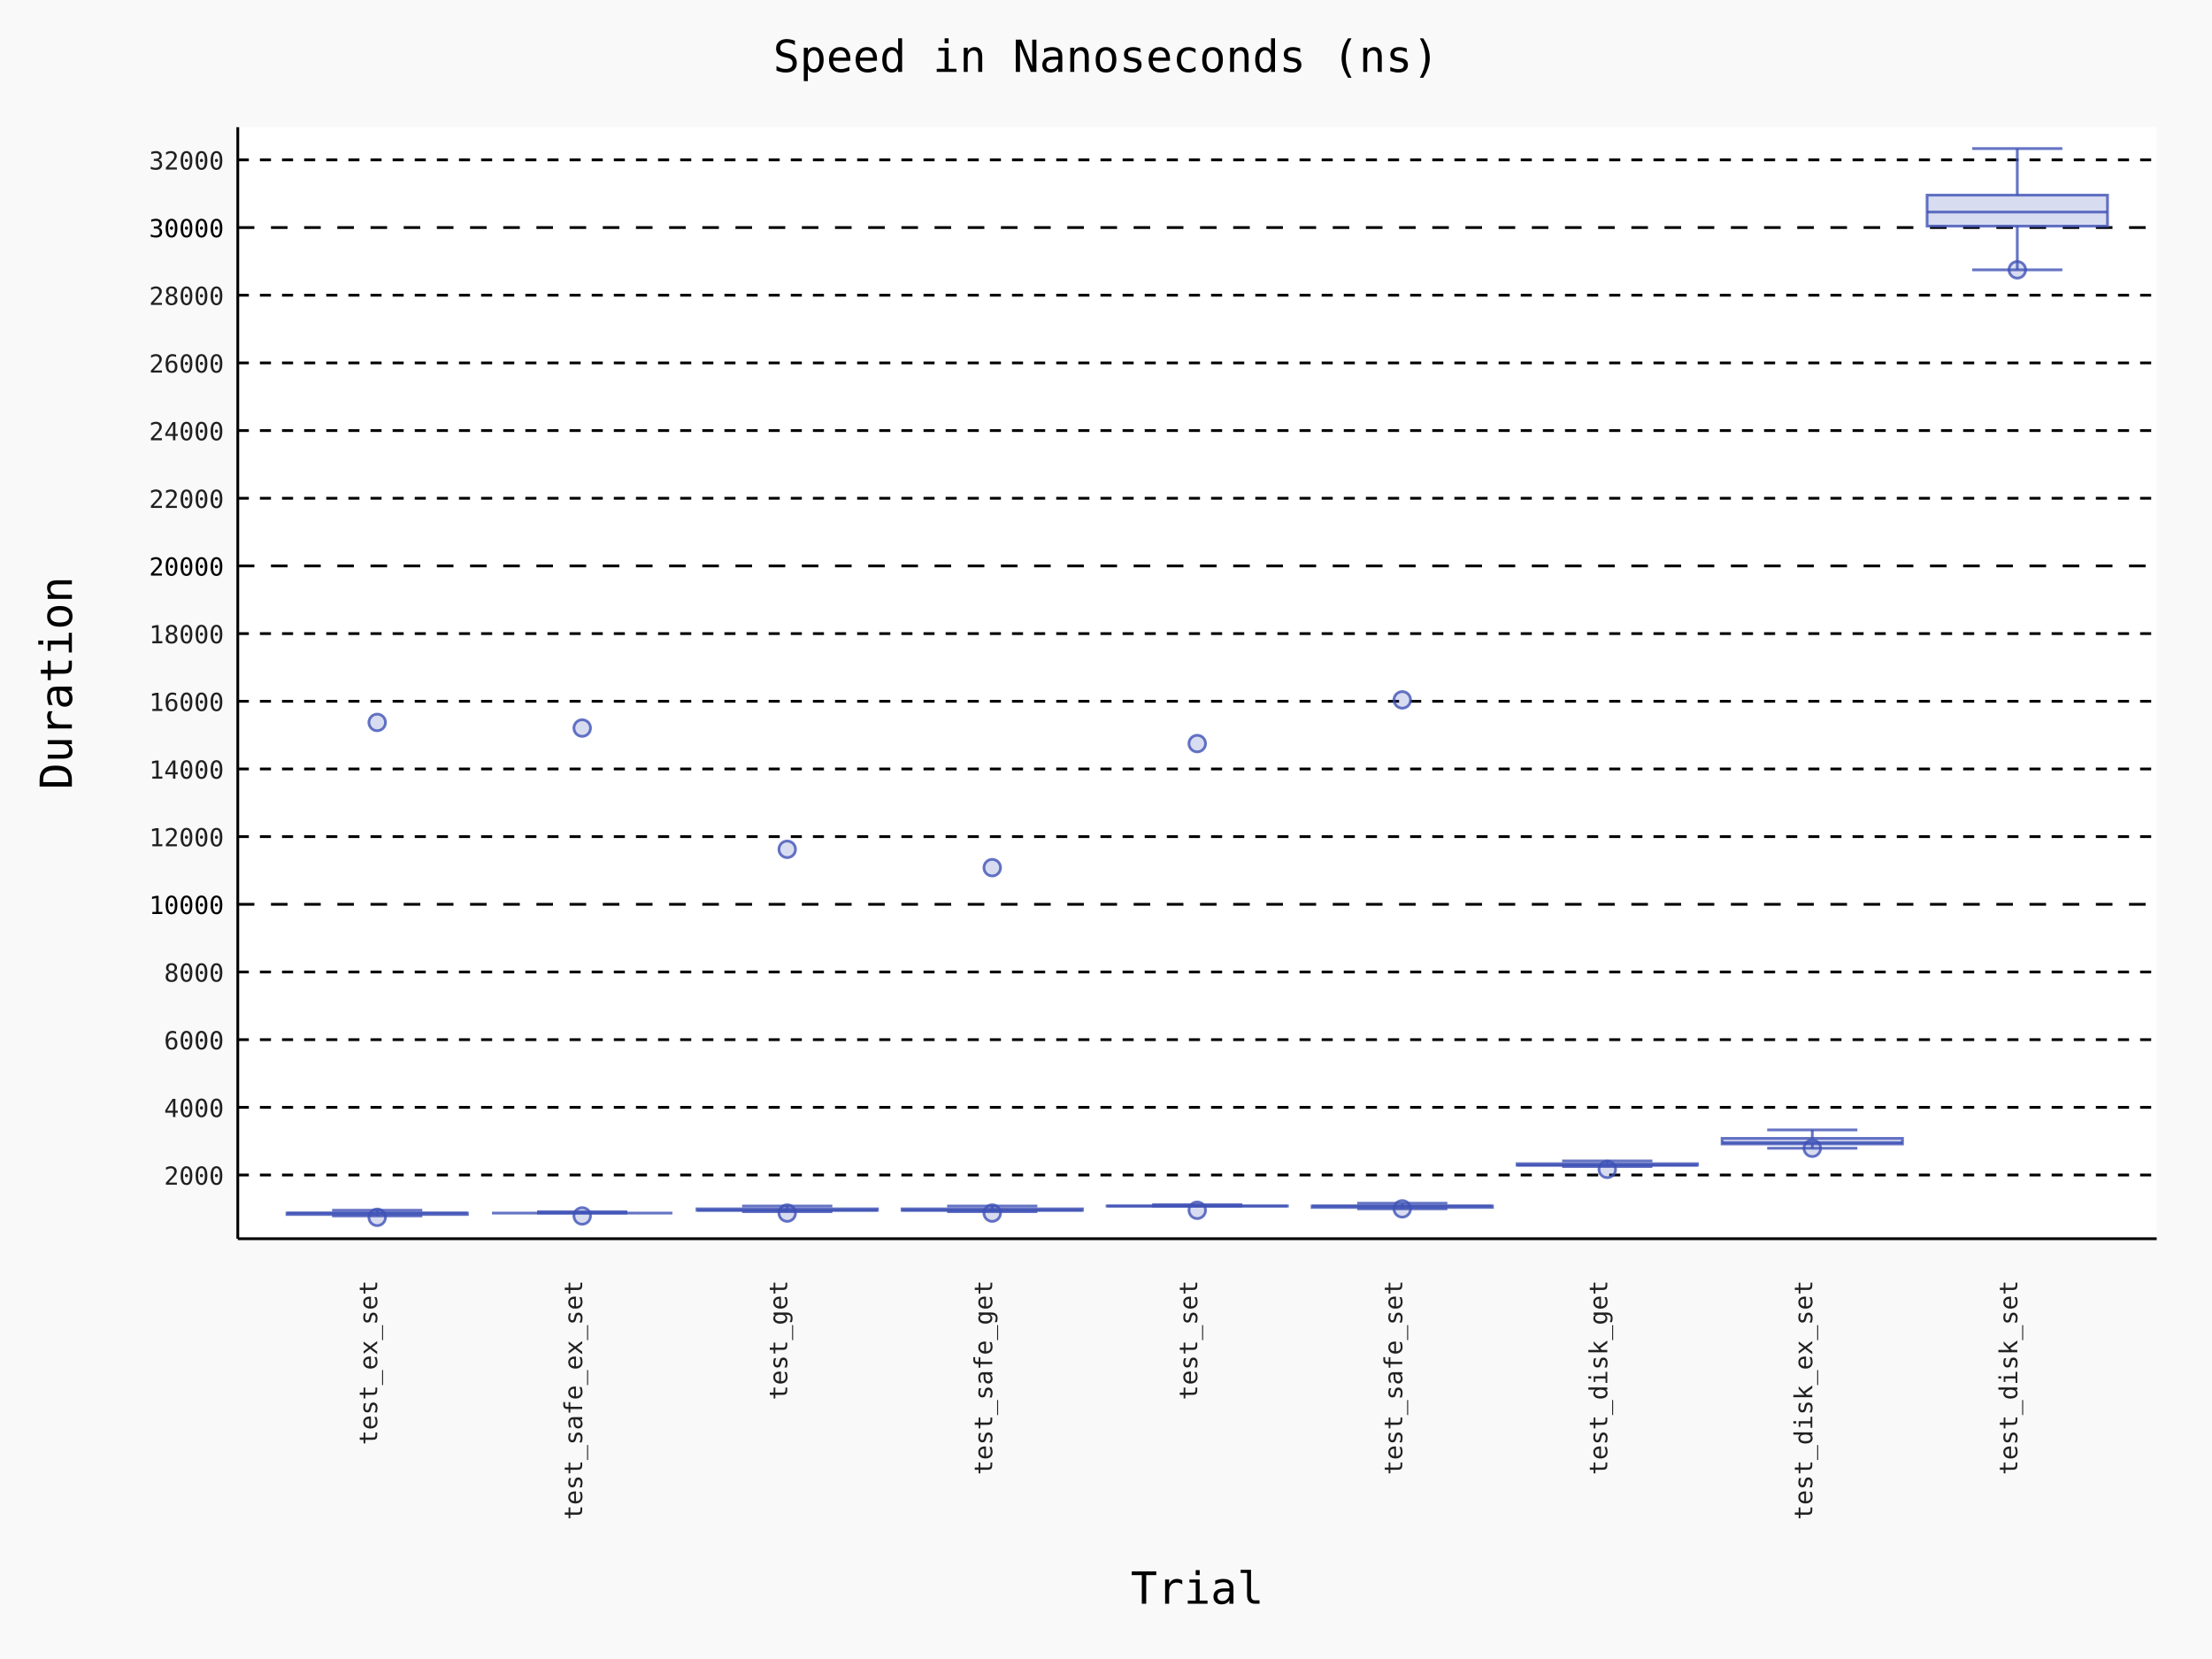
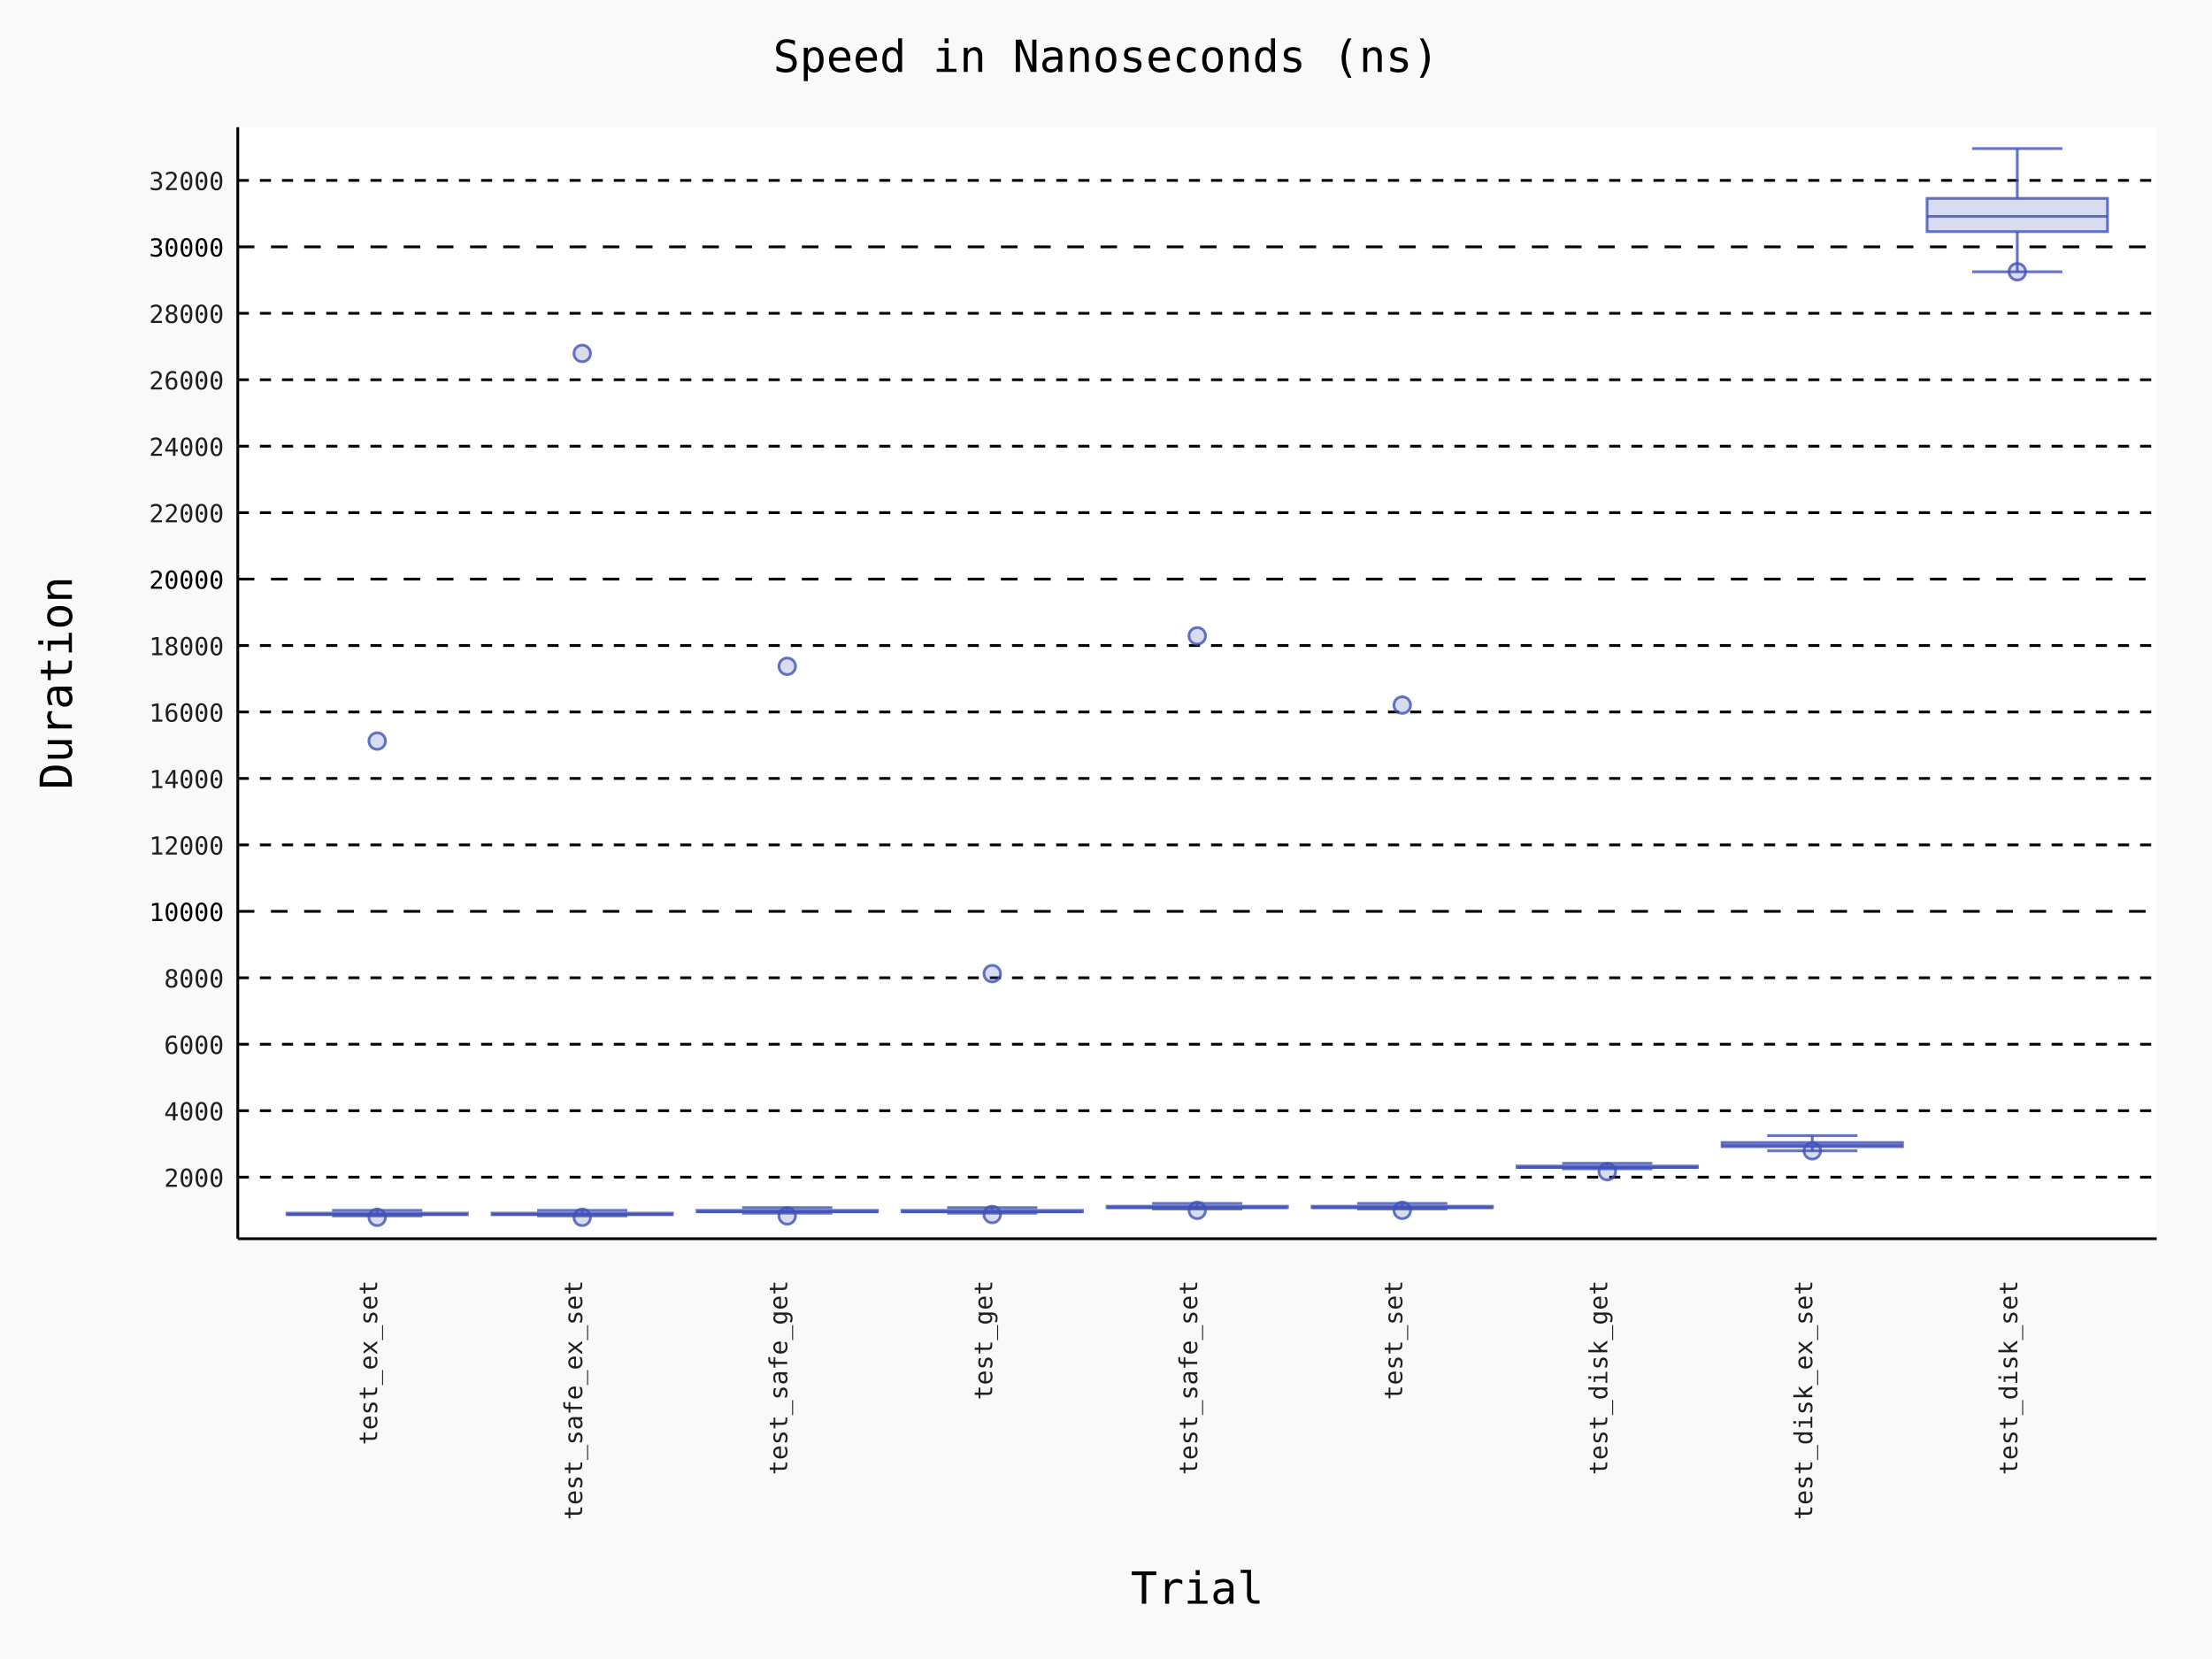
- <svg xmlns="http://www.w3.org/2000/svg" id="chart-5de60698-28e5-4f8a-ada7-f72d2767900b" class="pygal-chart" viewBox="0 0 800 600">
+ <svg xmlns="http://www.w3.org/2000/svg" id="chart-079a9a01-a182-4b5e-9576-e3387494190d" class="pygal-chart" viewBox="0 0 800 600">
  <defs>
-     <style type="text/css">#chart-5de60698-28e5-4f8a-ada7-f72d2767900b{-webkit-user-select:none;-webkit-font-smoothing:antialiased;font-family:Consolas,"Deja Vu Sans Mono","Bitstream Vera Sans Mono","Courier New",monospace}#chart-5de60698-28e5-4f8a-ada7-f72d2767900b .title{font-family:Consolas,"Deja Vu Sans Mono","Bitstream Vera Sans Mono","Courier New",monospace;font-size:16px}#chart-5de60698-28e5-4f8a-ada7-f72d2767900b .legends .legend text{font-family:Consolas,"Deja Vu Sans Mono","Bitstream Vera Sans Mono","Courier New",monospace;font-size:14px}#chart-5de60698-28e5-4f8a-ada7-f72d2767900b .axis text{font-family:Consolas,"Deja Vu Sans Mono","Bitstream Vera Sans Mono","Courier New",monospace;font-size:10px}#chart-5de60698-28e5-4f8a-ada7-f72d2767900b .axis text.major{font-family:Consolas,"Deja Vu Sans Mono","Bitstream Vera Sans Mono","Courier New",monospace;font-size:10px}#chart-5de60698-28e5-4f8a-ada7-f72d2767900b .text-overlay text.value{font-family:Consolas,"Deja Vu Sans Mono","Bitstream Vera Sans Mono","Courier New",monospace;font-size:16px}#chart-5de60698-28e5-4f8a-ada7-f72d2767900b .text-overlay text.label{font-family:Consolas,"Deja Vu Sans Mono","Bitstream Vera Sans Mono","Courier New",monospace;font-size:10px}#chart-5de60698-28e5-4f8a-ada7-f72d2767900b .tooltip{font-family:Consolas,"Deja Vu Sans Mono","Bitstream Vera Sans Mono","Courier New",monospace;font-size:14px}#chart-5de60698-28e5-4f8a-ada7-f72d2767900b text.no_data{font-family:Consolas,"Deja Vu Sans Mono","Bitstream Vera Sans Mono","Courier New",monospace;font-size:64px}
- #chart-5de60698-28e5-4f8a-ada7-f72d2767900b{background-color:rgba(249,249,249,1)}#chart-5de60698-28e5-4f8a-ada7-f72d2767900b path,#chart-5de60698-28e5-4f8a-ada7-f72d2767900b line,#chart-5de60698-28e5-4f8a-ada7-f72d2767900b rect,#chart-5de60698-28e5-4f8a-ada7-f72d2767900b circle{-webkit-transition:150ms;-moz-transition:150ms;transition:150ms}#chart-5de60698-28e5-4f8a-ada7-f72d2767900b .graph &gt; .background{fill:rgba(249,249,249,1)}#chart-5de60698-28e5-4f8a-ada7-f72d2767900b .plot &gt; .background{fill:rgba(255,255,255,1)}#chart-5de60698-28e5-4f8a-ada7-f72d2767900b .graph{fill:rgba(0,0,0,.87)}#chart-5de60698-28e5-4f8a-ada7-f72d2767900b text.no_data{fill:rgba(0,0,0,1)}#chart-5de60698-28e5-4f8a-ada7-f72d2767900b .title{fill:rgba(0,0,0,1)}#chart-5de60698-28e5-4f8a-ada7-f72d2767900b .legends .legend text{fill:rgba(0,0,0,.87)}#chart-5de60698-28e5-4f8a-ada7-f72d2767900b .legends .legend:hover text{fill:rgba(0,0,0,1)}#chart-5de60698-28e5-4f8a-ada7-f72d2767900b .axis .line{stroke:rgba(0,0,0,1)}#chart-5de60698-28e5-4f8a-ada7-f72d2767900b .axis .guide.line{stroke:rgba(0,0,0,.54)}#chart-5de60698-28e5-4f8a-ada7-f72d2767900b .axis .major.line{stroke:rgba(0,0,0,.87)}#chart-5de60698-28e5-4f8a-ada7-f72d2767900b .axis text.major{fill:rgba(0,0,0,1)}#chart-5de60698-28e5-4f8a-ada7-f72d2767900b .axis.y .guides:hover .guide.line,#chart-5de60698-28e5-4f8a-ada7-f72d2767900b .line-graph .axis.x .guides:hover .guide.line,#chart-5de60698-28e5-4f8a-ada7-f72d2767900b .stackedline-graph .axis.x .guides:hover .guide.line,#chart-5de60698-28e5-4f8a-ada7-f72d2767900b .xy-graph .axis.x .guides:hover .guide.line{stroke:rgba(0,0,0,1)}#chart-5de60698-28e5-4f8a-ada7-f72d2767900b .axis .guides:hover text{fill:rgba(0,0,0,1)}#chart-5de60698-28e5-4f8a-ada7-f72d2767900b .reactive{fill-opacity:.7;stroke-opacity:.8;stroke-width:1}#chart-5de60698-28e5-4f8a-ada7-f72d2767900b .ci{stroke:rgba(0,0,0,.87)}#chart-5de60698-28e5-4f8a-ada7-f72d2767900b .reactive.active,#chart-5de60698-28e5-4f8a-ada7-f72d2767900b .active .reactive{fill-opacity:.8;stroke-opacity:.9;stroke-width:4}#chart-5de60698-28e5-4f8a-ada7-f72d2767900b .ci .reactive.active{stroke-width:1.5}#chart-5de60698-28e5-4f8a-ada7-f72d2767900b .series text{fill:rgba(0,0,0,1)}#chart-5de60698-28e5-4f8a-ada7-f72d2767900b .tooltip rect{fill:rgba(255,255,255,1);stroke:rgba(0,0,0,1);-webkit-transition:opacity 150ms;-moz-transition:opacity 150ms;transition:opacity 150ms}#chart-5de60698-28e5-4f8a-ada7-f72d2767900b .tooltip .label{fill:rgba(0,0,0,.87)}#chart-5de60698-28e5-4f8a-ada7-f72d2767900b .tooltip .label{fill:rgba(0,0,0,.87)}#chart-5de60698-28e5-4f8a-ada7-f72d2767900b .tooltip .legend{font-size:.8em;fill:rgba(0,0,0,.54)}#chart-5de60698-28e5-4f8a-ada7-f72d2767900b .tooltip .x_label{font-size:.6em;fill:rgba(0,0,0,1)}#chart-5de60698-28e5-4f8a-ada7-f72d2767900b .tooltip .xlink{font-size:.5em;text-decoration:underline}#chart-5de60698-28e5-4f8a-ada7-f72d2767900b .tooltip .value{font-size:1.5em}#chart-5de60698-28e5-4f8a-ada7-f72d2767900b .bound{font-size:.5em}#chart-5de60698-28e5-4f8a-ada7-f72d2767900b .max-value{font-size:.75em;fill:rgba(0,0,0,.54)}#chart-5de60698-28e5-4f8a-ada7-f72d2767900b .map-element{fill:rgba(255,255,255,1);stroke:rgba(0,0,0,.54) !important}#chart-5de60698-28e5-4f8a-ada7-f72d2767900b .map-element .reactive{fill-opacity:inherit;stroke-opacity:inherit}#chart-5de60698-28e5-4f8a-ada7-f72d2767900b .color-0,#chart-5de60698-28e5-4f8a-ada7-f72d2767900b .color-0 a:visited{stroke:#3F51B5;fill:#3F51B5}#chart-5de60698-28e5-4f8a-ada7-f72d2767900b .color-1,#chart-5de60698-28e5-4f8a-ada7-f72d2767900b .color-1 a:visited{stroke:#3F51B5;fill:#3F51B5}#chart-5de60698-28e5-4f8a-ada7-f72d2767900b .color-2,#chart-5de60698-28e5-4f8a-ada7-f72d2767900b .color-2 a:visited{stroke:#3F51B5;fill:#3F51B5}#chart-5de60698-28e5-4f8a-ada7-f72d2767900b .color-3,#chart-5de60698-28e5-4f8a-ada7-f72d2767900b .color-3 a:visited{stroke:#3F51B5;fill:#3F51B5}#chart-5de60698-28e5-4f8a-ada7-f72d2767900b .color-4,#chart-5de60698-28e5-4f8a-ada7-f72d2767900b .color-4 a:visited{stroke:#3F51B5;fill:#3F51B5}#chart-5de60698-28e5-4f8a-ada7-f72d2767900b .color-5,#chart-5de60698-28e5-4f8a-ada7-f72d2767900b .color-5 a:visited{stroke:#3F51B5;fill:#3F51B5}#chart-5de60698-28e5-4f8a-ada7-f72d2767900b .color-6,#chart-5de60698-28e5-4f8a-ada7-f72d2767900b .color-6 a:visited{stroke:#3F51B5;fill:#3F51B5}#chart-5de60698-28e5-4f8a-ada7-f72d2767900b .color-7,#chart-5de60698-28e5-4f8a-ada7-f72d2767900b .color-7 a:visited{stroke:#3F51B5;fill:#3F51B5}#chart-5de60698-28e5-4f8a-ada7-f72d2767900b .color-8,#chart-5de60698-28e5-4f8a-ada7-f72d2767900b .color-8 a:visited{stroke:#3F51B5;fill:#3F51B5}#chart-5de60698-28e5-4f8a-ada7-f72d2767900b .text-overlay .color-0 text{fill:black}#chart-5de60698-28e5-4f8a-ada7-f72d2767900b .text-overlay .color-1 text{fill:black}#chart-5de60698-28e5-4f8a-ada7-f72d2767900b .text-overlay .color-2 text{fill:black}#chart-5de60698-28e5-4f8a-ada7-f72d2767900b .text-overlay .color-3 text{fill:black}#chart-5de60698-28e5-4f8a-ada7-f72d2767900b .text-overlay .color-4 text{fill:black}#chart-5de60698-28e5-4f8a-ada7-f72d2767900b .text-overlay .color-5 text{fill:black}#chart-5de60698-28e5-4f8a-ada7-f72d2767900b .text-overlay .color-6 text{fill:black}#chart-5de60698-28e5-4f8a-ada7-f72d2767900b .text-overlay .color-7 text{fill:black}#chart-5de60698-28e5-4f8a-ada7-f72d2767900b .text-overlay .color-8 text{fill:black}
- #chart-5de60698-28e5-4f8a-ada7-f72d2767900b text.no_data{text-anchor:middle}#chart-5de60698-28e5-4f8a-ada7-f72d2767900b .guide.line{fill:none}#chart-5de60698-28e5-4f8a-ada7-f72d2767900b .centered{text-anchor:middle}#chart-5de60698-28e5-4f8a-ada7-f72d2767900b .title{text-anchor:middle}#chart-5de60698-28e5-4f8a-ada7-f72d2767900b .legends .legend text{fill-opacity:1}#chart-5de60698-28e5-4f8a-ada7-f72d2767900b .axis.x text{text-anchor:middle}#chart-5de60698-28e5-4f8a-ada7-f72d2767900b .axis.x:not(.web) text[transform]{text-anchor:start}#chart-5de60698-28e5-4f8a-ada7-f72d2767900b .axis.x:not(.web) text[transform].backwards{text-anchor:end}#chart-5de60698-28e5-4f8a-ada7-f72d2767900b .axis.y text{text-anchor:end}#chart-5de60698-28e5-4f8a-ada7-f72d2767900b .axis.y text[transform].backwards{text-anchor:start}#chart-5de60698-28e5-4f8a-ada7-f72d2767900b .axis.y2 text{text-anchor:start}#chart-5de60698-28e5-4f8a-ada7-f72d2767900b .axis.y2 text[transform].backwards{text-anchor:end}#chart-5de60698-28e5-4f8a-ada7-f72d2767900b .axis .guide.line{stroke-dasharray:4,4;stroke:black}#chart-5de60698-28e5-4f8a-ada7-f72d2767900b .axis .major.guide.line{stroke-dasharray:6,6;stroke:black}#chart-5de60698-28e5-4f8a-ada7-f72d2767900b .horizontal .axis.y .guide.line,#chart-5de60698-28e5-4f8a-ada7-f72d2767900b .horizontal .axis.y2 .guide.line,#chart-5de60698-28e5-4f8a-ada7-f72d2767900b .vertical .axis.x .guide.line{opacity:0}#chart-5de60698-28e5-4f8a-ada7-f72d2767900b .horizontal .axis.always_show .guide.line,#chart-5de60698-28e5-4f8a-ada7-f72d2767900b .vertical .axis.always_show .guide.line{opacity:1 !important}#chart-5de60698-28e5-4f8a-ada7-f72d2767900b .axis.y .guides:hover .guide.line,#chart-5de60698-28e5-4f8a-ada7-f72d2767900b .axis.y2 .guides:hover .guide.line,#chart-5de60698-28e5-4f8a-ada7-f72d2767900b .axis.x .guides:hover .guide.line{opacity:1}#chart-5de60698-28e5-4f8a-ada7-f72d2767900b .axis .guides:hover text{opacity:1}#chart-5de60698-28e5-4f8a-ada7-f72d2767900b .nofill{fill:none}#chart-5de60698-28e5-4f8a-ada7-f72d2767900b .subtle-fill{fill-opacity:.2}#chart-5de60698-28e5-4f8a-ada7-f72d2767900b .dot{stroke-width:1px;fill-opacity:1;stroke-opacity:1}#chart-5de60698-28e5-4f8a-ada7-f72d2767900b .dot.active{stroke-width:5px}#chart-5de60698-28e5-4f8a-ada7-f72d2767900b .dot.negative{fill:transparent}#chart-5de60698-28e5-4f8a-ada7-f72d2767900b text,#chart-5de60698-28e5-4f8a-ada7-f72d2767900b tspan{stroke:none !important}#chart-5de60698-28e5-4f8a-ada7-f72d2767900b .series text.active{opacity:1}#chart-5de60698-28e5-4f8a-ada7-f72d2767900b .tooltip rect{fill-opacity:.95;stroke-width:.5}#chart-5de60698-28e5-4f8a-ada7-f72d2767900b .tooltip text{fill-opacity:1}#chart-5de60698-28e5-4f8a-ada7-f72d2767900b .showable{visibility:hidden}#chart-5de60698-28e5-4f8a-ada7-f72d2767900b .showable.shown{visibility:visible}#chart-5de60698-28e5-4f8a-ada7-f72d2767900b .gauge-background{fill:rgba(229,229,229,1);stroke:none}#chart-5de60698-28e5-4f8a-ada7-f72d2767900b .bg-lines{stroke:rgba(249,249,249,1);stroke-width:2px}
+     <style type="text/css">#chart-079a9a01-a182-4b5e-9576-e3387494190d{-webkit-user-select:none;-webkit-font-smoothing:antialiased;font-family:Consolas,"Deja Vu Sans Mono","Bitstream Vera Sans Mono","Courier New",monospace}#chart-079a9a01-a182-4b5e-9576-e3387494190d .title{font-family:Consolas,"Deja Vu Sans Mono","Bitstream Vera Sans Mono","Courier New",monospace;font-size:16px}#chart-079a9a01-a182-4b5e-9576-e3387494190d .legends .legend text{font-family:Consolas,"Deja Vu Sans Mono","Bitstream Vera Sans Mono","Courier New",monospace;font-size:14px}#chart-079a9a01-a182-4b5e-9576-e3387494190d .axis text{font-family:Consolas,"Deja Vu Sans Mono","Bitstream Vera Sans Mono","Courier New",monospace;font-size:10px}#chart-079a9a01-a182-4b5e-9576-e3387494190d .axis text.major{font-family:Consolas,"Deja Vu Sans Mono","Bitstream Vera Sans Mono","Courier New",monospace;font-size:10px}#chart-079a9a01-a182-4b5e-9576-e3387494190d .text-overlay text.value{font-family:Consolas,"Deja Vu Sans Mono","Bitstream Vera Sans Mono","Courier New",monospace;font-size:16px}#chart-079a9a01-a182-4b5e-9576-e3387494190d .text-overlay text.label{font-family:Consolas,"Deja Vu Sans Mono","Bitstream Vera Sans Mono","Courier New",monospace;font-size:10px}#chart-079a9a01-a182-4b5e-9576-e3387494190d .tooltip{font-family:Consolas,"Deja Vu Sans Mono","Bitstream Vera Sans Mono","Courier New",monospace;font-size:14px}#chart-079a9a01-a182-4b5e-9576-e3387494190d text.no_data{font-family:Consolas,"Deja Vu Sans Mono","Bitstream Vera Sans Mono","Courier New",monospace;font-size:64px}
+ #chart-079a9a01-a182-4b5e-9576-e3387494190d{background-color:rgba(249,249,249,1)}#chart-079a9a01-a182-4b5e-9576-e3387494190d path,#chart-079a9a01-a182-4b5e-9576-e3387494190d line,#chart-079a9a01-a182-4b5e-9576-e3387494190d rect,#chart-079a9a01-a182-4b5e-9576-e3387494190d circle{-webkit-transition:150ms;-moz-transition:150ms;transition:150ms}#chart-079a9a01-a182-4b5e-9576-e3387494190d .graph &gt; .background{fill:rgba(249,249,249,1)}#chart-079a9a01-a182-4b5e-9576-e3387494190d .plot &gt; .background{fill:rgba(255,255,255,1)}#chart-079a9a01-a182-4b5e-9576-e3387494190d .graph{fill:rgba(0,0,0,.87)}#chart-079a9a01-a182-4b5e-9576-e3387494190d text.no_data{fill:rgba(0,0,0,1)}#chart-079a9a01-a182-4b5e-9576-e3387494190d .title{fill:rgba(0,0,0,1)}#chart-079a9a01-a182-4b5e-9576-e3387494190d .legends .legend text{fill:rgba(0,0,0,.87)}#chart-079a9a01-a182-4b5e-9576-e3387494190d .legends .legend:hover text{fill:rgba(0,0,0,1)}#chart-079a9a01-a182-4b5e-9576-e3387494190d .axis .line{stroke:rgba(0,0,0,1)}#chart-079a9a01-a182-4b5e-9576-e3387494190d .axis .guide.line{stroke:rgba(0,0,0,.54)}#chart-079a9a01-a182-4b5e-9576-e3387494190d .axis .major.line{stroke:rgba(0,0,0,.87)}#chart-079a9a01-a182-4b5e-9576-e3387494190d .axis text.major{fill:rgba(0,0,0,1)}#chart-079a9a01-a182-4b5e-9576-e3387494190d .axis.y .guides:hover .guide.line,#chart-079a9a01-a182-4b5e-9576-e3387494190d .line-graph .axis.x .guides:hover .guide.line,#chart-079a9a01-a182-4b5e-9576-e3387494190d .stackedline-graph .axis.x .guides:hover .guide.line,#chart-079a9a01-a182-4b5e-9576-e3387494190d .xy-graph .axis.x .guides:hover .guide.line{stroke:rgba(0,0,0,1)}#chart-079a9a01-a182-4b5e-9576-e3387494190d .axis .guides:hover text{fill:rgba(0,0,0,1)}#chart-079a9a01-a182-4b5e-9576-e3387494190d .reactive{fill-opacity:.7;stroke-opacity:.8;stroke-width:1}#chart-079a9a01-a182-4b5e-9576-e3387494190d .ci{stroke:rgba(0,0,0,.87)}#chart-079a9a01-a182-4b5e-9576-e3387494190d .reactive.active,#chart-079a9a01-a182-4b5e-9576-e3387494190d .active .reactive{fill-opacity:.8;stroke-opacity:.9;stroke-width:4}#chart-079a9a01-a182-4b5e-9576-e3387494190d .ci .reactive.active{stroke-width:1.5}#chart-079a9a01-a182-4b5e-9576-e3387494190d .series text{fill:rgba(0,0,0,1)}#chart-079a9a01-a182-4b5e-9576-e3387494190d .tooltip rect{fill:rgba(255,255,255,1);stroke:rgba(0,0,0,1);-webkit-transition:opacity 150ms;-moz-transition:opacity 150ms;transition:opacity 150ms}#chart-079a9a01-a182-4b5e-9576-e3387494190d .tooltip .label{fill:rgba(0,0,0,.87)}#chart-079a9a01-a182-4b5e-9576-e3387494190d .tooltip .label{fill:rgba(0,0,0,.87)}#chart-079a9a01-a182-4b5e-9576-e3387494190d .tooltip .legend{font-size:.8em;fill:rgba(0,0,0,.54)}#chart-079a9a01-a182-4b5e-9576-e3387494190d .tooltip .x_label{font-size:.6em;fill:rgba(0,0,0,1)}#chart-079a9a01-a182-4b5e-9576-e3387494190d .tooltip .xlink{font-size:.5em;text-decoration:underline}#chart-079a9a01-a182-4b5e-9576-e3387494190d .tooltip .value{font-size:1.5em}#chart-079a9a01-a182-4b5e-9576-e3387494190d .bound{font-size:.5em}#chart-079a9a01-a182-4b5e-9576-e3387494190d .max-value{font-size:.75em;fill:rgba(0,0,0,.54)}#chart-079a9a01-a182-4b5e-9576-e3387494190d .map-element{fill:rgba(255,255,255,1);stroke:rgba(0,0,0,.54) !important}#chart-079a9a01-a182-4b5e-9576-e3387494190d .map-element .reactive{fill-opacity:inherit;stroke-opacity:inherit}#chart-079a9a01-a182-4b5e-9576-e3387494190d .color-0,#chart-079a9a01-a182-4b5e-9576-e3387494190d .color-0 a:visited{stroke:#3F51B5;fill:#3F51B5}#chart-079a9a01-a182-4b5e-9576-e3387494190d .color-1,#chart-079a9a01-a182-4b5e-9576-e3387494190d .color-1 a:visited{stroke:#3F51B5;fill:#3F51B5}#chart-079a9a01-a182-4b5e-9576-e3387494190d .color-2,#chart-079a9a01-a182-4b5e-9576-e3387494190d .color-2 a:visited{stroke:#3F51B5;fill:#3F51B5}#chart-079a9a01-a182-4b5e-9576-e3387494190d .color-3,#chart-079a9a01-a182-4b5e-9576-e3387494190d .color-3 a:visited{stroke:#3F51B5;fill:#3F51B5}#chart-079a9a01-a182-4b5e-9576-e3387494190d .color-4,#chart-079a9a01-a182-4b5e-9576-e3387494190d .color-4 a:visited{stroke:#3F51B5;fill:#3F51B5}#chart-079a9a01-a182-4b5e-9576-e3387494190d .color-5,#chart-079a9a01-a182-4b5e-9576-e3387494190d .color-5 a:visited{stroke:#3F51B5;fill:#3F51B5}#chart-079a9a01-a182-4b5e-9576-e3387494190d .color-6,#chart-079a9a01-a182-4b5e-9576-e3387494190d .color-6 a:visited{stroke:#3F51B5;fill:#3F51B5}#chart-079a9a01-a182-4b5e-9576-e3387494190d .color-7,#chart-079a9a01-a182-4b5e-9576-e3387494190d .color-7 a:visited{stroke:#3F51B5;fill:#3F51B5}#chart-079a9a01-a182-4b5e-9576-e3387494190d .color-8,#chart-079a9a01-a182-4b5e-9576-e3387494190d .color-8 a:visited{stroke:#3F51B5;fill:#3F51B5}#chart-079a9a01-a182-4b5e-9576-e3387494190d .text-overlay .color-0 text{fill:black}#chart-079a9a01-a182-4b5e-9576-e3387494190d .text-overlay .color-1 text{fill:black}#chart-079a9a01-a182-4b5e-9576-e3387494190d .text-overlay .color-2 text{fill:black}#chart-079a9a01-a182-4b5e-9576-e3387494190d .text-overlay .color-3 text{fill:black}#chart-079a9a01-a182-4b5e-9576-e3387494190d .text-overlay .color-4 text{fill:black}#chart-079a9a01-a182-4b5e-9576-e3387494190d .text-overlay .color-5 text{fill:black}#chart-079a9a01-a182-4b5e-9576-e3387494190d .text-overlay .color-6 text{fill:black}#chart-079a9a01-a182-4b5e-9576-e3387494190d .text-overlay .color-7 text{fill:black}#chart-079a9a01-a182-4b5e-9576-e3387494190d .text-overlay .color-8 text{fill:black}
+ #chart-079a9a01-a182-4b5e-9576-e3387494190d text.no_data{text-anchor:middle}#chart-079a9a01-a182-4b5e-9576-e3387494190d .guide.line{fill:none}#chart-079a9a01-a182-4b5e-9576-e3387494190d .centered{text-anchor:middle}#chart-079a9a01-a182-4b5e-9576-e3387494190d .title{text-anchor:middle}#chart-079a9a01-a182-4b5e-9576-e3387494190d .legends .legend text{fill-opacity:1}#chart-079a9a01-a182-4b5e-9576-e3387494190d .axis.x text{text-anchor:middle}#chart-079a9a01-a182-4b5e-9576-e3387494190d .axis.x:not(.web) text[transform]{text-anchor:start}#chart-079a9a01-a182-4b5e-9576-e3387494190d .axis.x:not(.web) text[transform].backwards{text-anchor:end}#chart-079a9a01-a182-4b5e-9576-e3387494190d .axis.y text{text-anchor:end}#chart-079a9a01-a182-4b5e-9576-e3387494190d .axis.y text[transform].backwards{text-anchor:start}#chart-079a9a01-a182-4b5e-9576-e3387494190d .axis.y2 text{text-anchor:start}#chart-079a9a01-a182-4b5e-9576-e3387494190d .axis.y2 text[transform].backwards{text-anchor:end}#chart-079a9a01-a182-4b5e-9576-e3387494190d .axis .guide.line{stroke-dasharray:4,4;stroke:black}#chart-079a9a01-a182-4b5e-9576-e3387494190d .axis .major.guide.line{stroke-dasharray:6,6;stroke:black}#chart-079a9a01-a182-4b5e-9576-e3387494190d .horizontal .axis.y .guide.line,#chart-079a9a01-a182-4b5e-9576-e3387494190d .horizontal .axis.y2 .guide.line,#chart-079a9a01-a182-4b5e-9576-e3387494190d .vertical .axis.x .guide.line{opacity:0}#chart-079a9a01-a182-4b5e-9576-e3387494190d .horizontal .axis.always_show .guide.line,#chart-079a9a01-a182-4b5e-9576-e3387494190d .vertical .axis.always_show .guide.line{opacity:1 !important}#chart-079a9a01-a182-4b5e-9576-e3387494190d .axis.y .guides:hover .guide.line,#chart-079a9a01-a182-4b5e-9576-e3387494190d .axis.y2 .guides:hover .guide.line,#chart-079a9a01-a182-4b5e-9576-e3387494190d .axis.x .guides:hover .guide.line{opacity:1}#chart-079a9a01-a182-4b5e-9576-e3387494190d .axis .guides:hover text{opacity:1}#chart-079a9a01-a182-4b5e-9576-e3387494190d .nofill{fill:none}#chart-079a9a01-a182-4b5e-9576-e3387494190d .subtle-fill{fill-opacity:.2}#chart-079a9a01-a182-4b5e-9576-e3387494190d .dot{stroke-width:1px;fill-opacity:1;stroke-opacity:1}#chart-079a9a01-a182-4b5e-9576-e3387494190d .dot.active{stroke-width:5px}#chart-079a9a01-a182-4b5e-9576-e3387494190d .dot.negative{fill:transparent}#chart-079a9a01-a182-4b5e-9576-e3387494190d text,#chart-079a9a01-a182-4b5e-9576-e3387494190d tspan{stroke:none !important}#chart-079a9a01-a182-4b5e-9576-e3387494190d .series text.active{opacity:1}#chart-079a9a01-a182-4b5e-9576-e3387494190d .tooltip rect{fill-opacity:.95;stroke-width:.5}#chart-079a9a01-a182-4b5e-9576-e3387494190d .tooltip text{fill-opacity:1}#chart-079a9a01-a182-4b5e-9576-e3387494190d .showable{visibility:hidden}#chart-079a9a01-a182-4b5e-9576-e3387494190d .showable.shown{visibility:visible}#chart-079a9a01-a182-4b5e-9576-e3387494190d .gauge-background{fill:rgba(229,229,229,1);stroke:none}#chart-079a9a01-a182-4b5e-9576-e3387494190d .bg-lines{stroke:rgba(249,249,249,1);stroke-width:2px}
.tooltip .value{font-size:1em !important}.axis text{font-size:9px !important}</style>
  </defs>
  <g class="graph custombox-graph vertical">
    <rect x="0" y="0" width="800" height="600" class="background" />
    <g transform="translate(86, 46)" class="plot">
      <rect x="0" y="0" width="694.0" height="402.0" class="background" />
      <g class="axis y always_show">
        <path d="M0 402 h694" class="line" />
        <g class="guides">
-           <path d="M0 378.959 h694" class="guide line" />
-           <text x="-5" y="382.459" class="">2000</text>
-         </g>
-         <g class="guides">
-           <path d="M0 354.483 h694" class="guide line" />
-           <text x="-5" y="357.983" class="">4000</text>
-         </g>
-         <g class="guides">
-           <path d="M0 330.007 h694" class="guide line" />
-           <text x="-5" y="333.507" class="">6000</text>
-         </g>
-         <g class="guides">
-           <path d="M0 305.531 h694" class="guide line" />
-           <text x="-5" y="309.031" class="">8000</text>
-         </g>
-         <g class="guides">
-           <path d="M0 281.055 h694" class="major guide line" />
-           <text x="-5" y="284.555" class="major">10000</text>
-         </g>
-         <g class="guides">
-           <path d="M0 256.579 h694" class="guide line" />
-           <text x="-5" y="260.079" class="">12000</text>
-         </g>
-         <g class="guides">
-           <path d="M0 232.103 h694" class="guide line" />
-           <text x="-5" y="235.603" class="">14000</text>
-         </g>
-         <g class="guides">
-           <path d="M0 207.627 h694" class="guide line" />
-           <text x="-5" y="211.127" class="">16000</text>
-         </g>
-         <g class="guides">
-           <path d="M0 183.151 h694" class="guide line" />
-           <text x="-5" y="186.651" class="">18000</text>
-         </g>
-         <g class="guides">
-           <path d="M0 158.675 h694" class="major guide line" />
-           <text x="-5" y="162.175" class="major">20000</text>
-         </g>
-         <g class="guides">
-           <path d="M0 134.199 h694" class="guide line" />
-           <text x="-5" y="137.699" class="">22000</text>
-         </g>
-         <g class="guides">
-           <path d="M0 109.723 h694" class="guide line" />
-           <text x="-5" y="113.223" class="">24000</text>
-         </g>
-         <g class="guides">
-           <path d="M0 85.247 h694" class="guide line" />
-           <text x="-5" y="88.747" class="">26000</text>
-         </g>
-         <g class="guides">
-           <path d="M0 60.77 h694" class="guide line" />
-           <text x="-5" y="64.27" class="">28000</text>
-         </g>
-         <g class="guides">
-           <path d="M0 36.294 h694" class="major guide line" />
-           <text x="-5" y="39.794" class="major">30000</text>
-         </g>
-         <g class="guides">
-           <path d="M0 11.818 h694" class="guide line" />
-           <text x="-5" y="15.318" class="">32000</text>
+           <path d="M0 379.73 h694" class="guide line" />
+           <text x="-5" y="383.23" class="">2000</text>
+         </g>
+         <g class="guides">
+           <path d="M0 355.697 h694" class="guide line" />
+           <text x="-5" y="359.197" class="">4000</text>
+         </g>
+         <g class="guides">
+           <path d="M0 331.665 h694" class="guide line" />
+           <text x="-5" y="335.165" class="">6000</text>
+         </g>
+         <g class="guides">
+           <path d="M0 307.632 h694" class="guide line" />
+           <text x="-5" y="311.132" class="">8000</text>
+         </g>
+         <g class="guides">
+           <path d="M0 283.6 h694" class="major guide line" />
+           <text x="-5" y="287.1" class="major">10000</text>
+         </g>
+         <g class="guides">
+           <path d="M0 259.567 h694" class="guide line" />
+           <text x="-5" y="263.067" class="">12000</text>
+         </g>
+         <g class="guides">
+           <path d="M0 235.535 h694" class="guide line" />
+           <text x="-5" y="239.035" class="">14000</text>
+         </g>
+         <g class="guides">
+           <path d="M0 211.502 h694" class="guide line" />
+           <text x="-5" y="215.002" class="">16000</text>
+         </g>
+         <g class="guides">
+           <path d="M0 187.47 h694" class="guide line" />
+           <text x="-5" y="190.97" class="">18000</text>
+         </g>
+         <g class="guides">
+           <path d="M0 163.437 h694" class="major guide line" />
+           <text x="-5" y="166.937" class="major">20000</text>
+         </g>
+         <g class="guides">
+           <path d="M0 139.405 h694" class="guide line" />
+           <text x="-5" y="142.905" class="">22000</text>
+         </g>
+         <g class="guides">
+           <path d="M0 115.372 h694" class="guide line" />
+           <text x="-5" y="118.872" class="">24000</text>
+         </g>
+         <g class="guides">
+           <path d="M0 91.34 h694" class="guide line" />
+           <text x="-5" y="94.84" class="">26000</text>
+         </g>
+         <g class="guides">
+           <path d="M0 67.307 h694" class="guide line" />
+           <text x="-5" y="70.807" class="">28000</text>
+         </g>
+         <g class="guides">
+           <path d="M0 43.275 h694" class="major guide line" />
+           <text x="-5" y="46.775" class="major">30000</text>
+         </g>
+         <g class="guides">
+           <path d="M0 19.242 h694" class="guide line" />
+           <text x="-5" y="22.742" class="">32000</text>
        </g>
      </g>
      <g class="axis x">
        <path d="M0 0 v402" class="line" />
        <g class="guides">
          <path d="M50.419 0 v402" class="guide line" />
          <text x="50.419" y="417.0" class="backwards" transform="rotate(270 50.4188 417)">test_ex_set</text>
        </g>
        <g class="guides">
          <path d="M124.564 0 v402" class="guide line" />
          <text x="124.564" y="417.0" class="backwards" transform="rotate(270 124.5641 417)">test_safe_ex_set</text>
        </g>
        <g class="guides">
          <path d="M198.709 0 v402" class="guide line" />
-           <text x="198.709" y="417.0" class="backwards" transform="rotate(270 198.7094 417)">test_get</text>
+           <text x="198.709" y="417.0" class="backwards" transform="rotate(270 198.7094 417)">test_safe_get</text>
        </g>
        <g class="guides">
          <path d="M272.855 0 v402" class="guide line" />
-           <text x="272.855" y="417.0" class="backwards" transform="rotate(270 272.8547 417)">test_safe_get</text>
+           <text x="272.855" y="417.0" class="backwards" transform="rotate(270 272.8547 417)">test_get</text>
        </g>
        <g class="guides">
          <path d="M347 0 v402" class="guide line" />
-           <text x="347.0" y="417.0" class="backwards" transform="rotate(270 347 417)">test_set</text>
+           <text x="347.0" y="417.0" class="backwards" transform="rotate(270 347 417)">test_safe_set</text>
        </g>
        <g class="guides">
          <path d="M421.145 0 v402" class="guide line" />
-           <text x="421.145" y="417.0" class="backwards" transform="rotate(270 421.1453 417)">test_safe_set</text>
+           <text x="421.145" y="417.0" class="backwards" transform="rotate(270 421.1453 417)">test_set</text>
        </g>
        <g class="guides">
          <path d="M495.291 0 v402" class="guide line" />
          <text x="495.291" y="417.0" class="backwards" transform="rotate(270 495.2906 417)">test_disk_get</text>
        </g>
        <g class="guides">
          <path d="M569.436 0 v402" class="guide line" />
          <text x="569.436" y="417.0" class="backwards" transform="rotate(270 569.4359 417)">test_disk_ex_set</text>
        </g>
        <g class="guides">
          <path d="M643.581 0 v402" class="guide line" />
          <text x="643.581" y="417.0" class="backwards" transform="rotate(270 643.5812 417)">test_disk_set</text>
        </g>
      </g>
      <g class="series serie-0 color-0">
        <g class="boxes">
          <g class="box">
-             <path stroke-width="3" d="M34.107 393.755 L66.731 393.755" class="reactive tooltip-trigger" />
-             <path stroke-width="3" d="M17.795 392.727 L83.043 392.727" class="reactive tooltip-trigger" />
-             <path stroke-width="3" d="M34.107 391.712 L66.731 391.712" class="reactive tooltip-trigger" />
-             <path stroke-width="2" d="M50.419 393.755 L50.419 393.241" class="reactive tooltip-trigger" />
-             <path stroke-width="2" d="M50.419 391.712 L50.419 392.727" class="reactive tooltip-trigger" />
-             <rect x="17.795" y="392.727" height="0.514" width="65.248" class="subtle-fill reactive tooltip-trigger" />
+             <path stroke-width="3" d="M34.107 393.753 L66.731 393.753" class="reactive tooltip-trigger" />
+             <path stroke-width="3" d="M17.795 393.248 L83.043 393.248" class="reactive tooltip-trigger" />
+             <path stroke-width="3" d="M34.107 391.746 L66.731 391.746" class="reactive tooltip-trigger" />
+             <path stroke-width="2" d="M50.419 393.753 L50.419 393.248" class="reactive tooltip-trigger" />
+             <path stroke-width="2" d="M50.419 391.746 L50.419 392.755" class="reactive tooltip-trigger" />
+             <rect x="17.795" y="392.755" height="0.493" width="65.248" class="subtle-fill reactive tooltip-trigger" />
            <circle cx="50.419" cy="394.257" r="3" class="subtle-fill reactive tooltip-trigger" />
-             <circle cx="50.419" cy="215.276" r="3" class="subtle-fill reactive tooltip-trigger" />
+             <circle cx="50.419" cy="222.016" r="3" class="subtle-fill reactive tooltip-trigger" />
          </g>
        </g>
      </g>
      <g class="series serie-1 color-1">
        <g class="boxes">
          <g class="box">
-             <path stroke-width="3" d="M108.252 392.727 L140.876 392.727" class="reactive tooltip-trigger" />
-             <path stroke-width="3" d="M91.94 392.727 L157.188 392.727" class="reactive tooltip-trigger" />
-             <path stroke-width="3" d="M108.252 392.225 L140.876 392.225" class="reactive tooltip-trigger" />
-             <path stroke-width="2" d="M124.564 392.727 L124.564 392.727" class="reactive tooltip-trigger" />
-             <path stroke-width="2" d="M124.564 392.225 L124.564 392.727" class="reactive tooltip-trigger" />
-             <rect x="91.94" y="392.727" height="0" width="65.248" class="subtle-fill reactive tooltip-trigger" />
-             <circle cx="124.564" cy="393.755" r="3" class="subtle-fill reactive tooltip-trigger" />
-             <circle cx="124.564" cy="217.307" r="3" class="subtle-fill reactive tooltip-trigger" />
+             <path stroke-width="3" d="M108.252 393.753 L140.876 393.753" class="reactive tooltip-trigger" />
+             <path stroke-width="3" d="M91.94 393.248 L157.188 393.248" class="reactive tooltip-trigger" />
+             <path stroke-width="3" d="M108.252 391.746 L140.876 391.746" class="reactive tooltip-trigger" />
+             <path stroke-width="2" d="M124.564 393.753 L124.564 393.248" class="reactive tooltip-trigger" />
+             <path stroke-width="2" d="M124.564 391.746 L124.564 392.755" class="reactive tooltip-trigger" />
+             <rect x="91.94" y="392.755" height="0.493" width="65.248" class="subtle-fill reactive tooltip-trigger" />
+             <circle cx="124.564" cy="394.257" r="3" class="subtle-fill reactive tooltip-trigger" />
+             <circle cx="124.564" cy="81.823" r="3" class="subtle-fill reactive tooltip-trigger" />
          </g>
        </g>
      </g>
      <g class="series serie-2 color-2">
        <g class="boxes">
          <g class="box">
-             <path stroke-width="3" d="M182.397 392.225 L215.021 392.225" class="reactive tooltip-trigger" />
-             <path stroke-width="3" d="M166.085 391.711 L231.333 391.711" class="reactive tooltip-trigger" />
-             <path stroke-width="3" d="M182.397 390.182 L215.021 390.182" class="reactive tooltip-trigger" />
-             <path stroke-width="2" d="M198.709 392.225 L198.709 391.712" class="reactive tooltip-trigger" />
-             <path stroke-width="2" d="M198.709 390.182 L198.709 391.198" class="reactive tooltip-trigger" />
-             <rect x="166.085" y="391.198" height="0.514" width="65.248" class="subtle-fill reactive tooltip-trigger" />
-             <circle cx="198.709" cy="392.727" r="3" class="subtle-fill reactive tooltip-trigger" />
-             <circle cx="198.709" cy="261.168" r="3" class="subtle-fill reactive tooltip-trigger" />
+             <path stroke-width="3" d="M182.397 392.755 L215.021 392.755" class="reactive tooltip-trigger" />
+             <path stroke-width="3" d="M166.085 392.238 L231.333 392.238" class="reactive tooltip-trigger" />
+             <path stroke-width="3" d="M182.397 390.749 L215.021 390.749" class="reactive tooltip-trigger" />
+             <path stroke-width="2" d="M198.709 392.755 L198.709 392.251" class="reactive tooltip-trigger" />
+             <path stroke-width="2" d="M198.709 390.749 L198.709 391.746" class="reactive tooltip-trigger" />
+             <rect x="166.085" y="391.746" height="0.505" width="65.248" class="subtle-fill reactive tooltip-trigger" />
+             <circle cx="198.709" cy="393.741" r="3" class="subtle-fill reactive tooltip-trigger" />
+             <circle cx="198.709" cy="194.98" r="3" class="subtle-fill reactive tooltip-trigger" />
          </g>
        </g>
      </g>
      <g class="series serie-3 color-3">
        <g class="boxes">
          <g class="box">
-             <path stroke-width="3" d="M256.543 392.225 L289.167 392.225" class="reactive tooltip-trigger" />
-             <path stroke-width="3" d="M240.231 391.699 L305.479 391.699" class="reactive tooltip-trigger" />
-             <path stroke-width="3" d="M256.543 390.182 L289.167 390.182" class="reactive tooltip-trigger" />
-             <path stroke-width="2" d="M272.855 392.225 L272.855 391.712" class="reactive tooltip-trigger" />
-             <path stroke-width="2" d="M272.855 390.182 L272.855 391.198" class="reactive tooltip-trigger" />
-             <rect x="240.231" y="391.198" height="0.514" width="65.248" class="subtle-fill reactive tooltip-trigger" />
-             <circle cx="272.855" cy="392.727" r="3" class="subtle-fill reactive tooltip-trigger" />
-             <circle cx="272.855" cy="267.801" r="3" class="subtle-fill reactive tooltip-trigger" />
+             <path stroke-width="3" d="M256.543 392.755 L289.167 392.755" class="reactive tooltip-trigger" />
+             <path stroke-width="3" d="M240.231 392.25 L305.479 392.25" class="reactive tooltip-trigger" />
+             <path stroke-width="3" d="M256.543 390.749 L289.167 390.749" class="reactive tooltip-trigger" />
+             <path stroke-width="2" d="M272.855 392.755 L272.855 392.251" class="reactive tooltip-trigger" />
+             <path stroke-width="2" d="M272.855 390.749 L272.855 391.746" class="reactive tooltip-trigger" />
+             <rect x="240.231" y="391.746" height="0.505" width="65.248" class="subtle-fill reactive tooltip-trigger" />
+             <circle cx="272.855" cy="393.248" r="3" class="subtle-fill reactive tooltip-trigger" />
+             <circle cx="272.855" cy="306.13" r="3" class="subtle-fill reactive tooltip-trigger" />
          </g>
        </g>
      </g>
      <g class="series serie-4 color-4">
        <g class="boxes">
          <g class="box">
-             <path stroke-width="3" d="M330.688 390.182 L363.312 390.182" class="reactive tooltip-trigger" />
-             <path stroke-width="3" d="M314.376 390.182 L379.624 390.182" class="reactive tooltip-trigger" />
-             <path stroke-width="3" d="M330.688 389.668 L363.312 389.668" class="reactive tooltip-trigger" />
-             <path stroke-width="2" d="M347 390.182 L347 390.182" class="reactive tooltip-trigger" />
-             <path stroke-width="2" d="M347 389.668 L347 390.169" class="reactive tooltip-trigger" />
-             <rect x="314.376" y="390.169" height="0.012" width="65.248" class="subtle-fill reactive tooltip-trigger" />
-             <circle cx="347.0" cy="391.711" r="3" class="subtle-fill reactive tooltip-trigger" />
-             <circle cx="347.0" cy="222.924" r="3" class="subtle-fill reactive tooltip-trigger" />
+             <path stroke-width="3" d="M330.688 391.253 L363.312 391.253" class="reactive tooltip-trigger" />
+             <path stroke-width="3" d="M314.376 390.736 L379.624 390.736" class="reactive tooltip-trigger" />
+             <path stroke-width="3" d="M330.688 389.246 L363.312 389.246" class="reactive tooltip-trigger" />
+             <path stroke-width="2" d="M347 391.253 L347 390.749" class="reactive tooltip-trigger" />
+             <path stroke-width="2" d="M347 389.246 L347 390.244" class="reactive tooltip-trigger" />
+             <rect x="314.376" y="390.244" height="0.505" width="65.248" class="subtle-fill reactive tooltip-trigger" />
+             <circle cx="347.0" cy="391.746" r="3" class="subtle-fill reactive tooltip-trigger" />
+             <circle cx="347.0" cy="183.973" r="3" class="subtle-fill reactive tooltip-trigger" />
          </g>
        </g>
      </g>
      <g class="series serie-5 color-5">
        <g class="boxes">
          <g class="box">
-             <path stroke-width="3" d="M404.833 391.198 L437.457 391.198" class="reactive tooltip-trigger" />
-             <path stroke-width="3" d="M388.521 390.182 L453.769 390.182" class="reactive tooltip-trigger" />
-             <path stroke-width="3" d="M404.833 389.166 L437.457 389.166" class="reactive tooltip-trigger" />
-             <path stroke-width="2" d="M421.145 391.198 L421.145 390.683" class="reactive tooltip-trigger" />
-             <path stroke-width="2" d="M421.145 389.166 L421.145 390.169" class="reactive tooltip-trigger" />
-             <rect x="388.521" y="390.169" height="0.514" width="65.248" class="subtle-fill reactive tooltip-trigger" />
-             <circle cx="421.145" cy="391.198" r="3" class="subtle-fill reactive tooltip-trigger" />
-             <circle cx="421.145" cy="207.125" r="3" class="subtle-fill reactive tooltip-trigger" />
+             <path stroke-width="3" d="M404.833 391.253 L437.457 391.253" class="reactive tooltip-trigger" />
+             <path stroke-width="3" d="M388.521 390.736 L453.769 390.736" class="reactive tooltip-trigger" />
+             <path stroke-width="3" d="M404.833 389.246 L437.457 389.246" class="reactive tooltip-trigger" />
+             <path stroke-width="2" d="M421.145 391.253 L421.145 390.749" class="reactive tooltip-trigger" />
+             <path stroke-width="2" d="M421.145 389.246 L421.145 390.244" class="reactive tooltip-trigger" />
+             <rect x="388.521" y="390.244" height="0.505" width="65.248" class="subtle-fill reactive tooltip-trigger" />
+             <circle cx="421.145" cy="391.746" r="3" class="subtle-fill reactive tooltip-trigger" />
+             <circle cx="421.145" cy="209.003" r="3" class="subtle-fill reactive tooltip-trigger" />
          </g>
        </g>
      </g>
      <g class="series serie-6 color-6">
        <g class="boxes">
          <g class="box">
-             <path stroke-width="3" d="M478.979 375.9 L511.603 375.9" class="reactive tooltip-trigger" />
-             <path stroke-width="3" d="M462.667 375.386 L527.915 375.386" class="reactive tooltip-trigger" />
-             <path stroke-width="3" d="M478.979 373.868 L511.603 373.868" class="reactive tooltip-trigger" />
-             <path stroke-width="2" d="M495.291 375.9 L495.291 375.398" class="reactive tooltip-trigger" />
-             <path stroke-width="2" d="M495.291 373.868 L495.291 374.872" class="reactive tooltip-trigger" />
-             <rect x="462.667" y="374.872" height="0.526" width="65.248" class="subtle-fill reactive tooltip-trigger" />
-             <circle cx="495.291" cy="376.916" r="3" class="subtle-fill reactive tooltip-trigger" />
-             <circle cx="495.291" cy="-95.265" r="3" class="subtle-fill reactive tooltip-trigger" />
+             <path stroke-width="3" d="M478.979 376.726 L511.603 376.726" class="reactive tooltip-trigger" />
+             <path stroke-width="3" d="M462.667 376.221 L527.915 376.221" class="reactive tooltip-trigger" />
+             <path stroke-width="3" d="M478.979 374.731 L511.603 374.731" class="reactive tooltip-trigger" />
+             <path stroke-width="2" d="M495.291 376.726 L495.291 376.233" class="reactive tooltip-trigger" />
+             <path stroke-width="2" d="M495.291 374.731 L495.291 375.728" class="reactive tooltip-trigger" />
+             <rect x="462.667" y="375.728" height="0.505" width="65.248" class="subtle-fill reactive tooltip-trigger" />
+             <circle cx="495.291" cy="377.735" r="3" class="subtle-fill reactive tooltip-trigger" />
+             <circle cx="495.291" cy="-89.913" r="3" class="subtle-fill reactive tooltip-trigger" />
          </g>
        </g>
      </g>
      <g class="series serie-7 color-7">
        <g class="boxes">
          <g class="box">
-             <path stroke-width="3" d="M553.124 369.279 L585.748 369.279" class="reactive tooltip-trigger" />
-             <path stroke-width="3" d="M536.812 367.223 L602.06 367.223" class="reactive tooltip-trigger" />
-             <path stroke-width="3" d="M553.124 362.646 L585.748 362.646" class="reactive tooltip-trigger" />
-             <path stroke-width="2" d="M569.436 369.279 L569.436 367.737" class="reactive tooltip-trigger" />
-             <path stroke-width="2" d="M569.436 362.646 L569.436 365.706" class="reactive tooltip-trigger" />
-             <rect x="536.812" y="365.706" height="2.032" width="65.248" class="subtle-fill reactive tooltip-trigger" />
-             <circle cx="569.436" cy="369.279" r="3" class="subtle-fill reactive tooltip-trigger" />
-             <circle cx="569.436" cy="-6996.503" r="3" class="subtle-fill reactive tooltip-trigger" />
+             <path stroke-width="3" d="M553.124 370.213 L585.748 370.213" class="reactive tooltip-trigger" />
+             <path stroke-width="3" d="M536.812 368.206 L602.06 368.206" class="reactive tooltip-trigger" />
+             <path stroke-width="3" d="M553.124 364.709 L585.748 364.709" class="reactive tooltip-trigger" />
+             <path stroke-width="2" d="M569.436 370.213 L569.436 368.711" class="reactive tooltip-trigger" />
+             <path stroke-width="2" d="M569.436 364.709 L569.436 367.209" class="reactive tooltip-trigger" />
+             <rect x="536.812" y="367.209" height="1.502" width="65.248" class="subtle-fill reactive tooltip-trigger" />
+             <circle cx="569.436" cy="370.213" r="3" class="subtle-fill reactive tooltip-trigger" />
+             <circle cx="569.436" cy="-6135.08" r="3" class="subtle-fill reactive tooltip-trigger" />
          </g>
        </g>
      </g>
      <g class="series serie-8 color-8">
        <g class="boxes">
          <g class="box">
-             <path stroke-width="3" d="M627.269 51.592 L659.893 51.592" class="reactive tooltip-trigger" />
-             <path stroke-width="3" d="M610.957 30.689 L676.205 30.689" class="reactive tooltip-trigger" />
+             <path stroke-width="3" d="M627.269 52.287 L659.893 52.287" class="reactive tooltip-trigger" />
+             <path stroke-width="3" d="M610.957 32.268 L676.205 32.268" class="reactive tooltip-trigger" />
            <path stroke-width="3" d="M627.269 7.731 L659.893 7.731" class="reactive tooltip-trigger" />
-             <path stroke-width="2" d="M643.581 51.592 L643.581 35.78" class="reactive tooltip-trigger" />
-             <path stroke-width="2" d="M643.581 7.731 L643.581 24.564" class="reactive tooltip-trigger" />
-             <rect x="610.957" y="24.564" height="11.216" width="65.248" class="subtle-fill reactive tooltip-trigger" />
-             <circle cx="643.581" cy="51.592" r="3" class="subtle-fill reactive tooltip-trigger" />
-             <circle cx="643.581" cy="-10724.001" r="3" class="subtle-fill reactive tooltip-trigger" />
+             <path stroke-width="2" d="M643.581 52.287 L643.581 37.759" class="reactive tooltip-trigger" />
+             <path stroke-width="2" d="M643.581 7.731 L643.581 25.755" class="reactive tooltip-trigger" />
+             <rect x="610.957" y="25.755" height="12.004" width="65.248" class="subtle-fill reactive tooltip-trigger" />
+             <circle cx="643.581" cy="52.287" r="3" class="subtle-fill reactive tooltip-trigger" />
+             <circle cx="643.581" cy="-9698.4" r="3" class="subtle-fill reactive tooltip-trigger" />
          </g>
        </g>
      </g>
    </g>
    <g class="titles">
      <text x="400.0" y="26" class="title plot_title">Speed in Nanoseconds (ns)</text>
      <text x="433.0" y="580.0" class="title">Trial</text>
      <text x="0" y="273.0" class="title" transform="rotate(-90 0 247)">Duration</text>
    </g>
    <g transform="translate(86, 46)" class="plot overlay">
      <g class="series serie-0 color-0" />
      <g class="series serie-1 color-1" />
      <g class="series serie-2 color-2" />
      <g class="series serie-3 color-3" />
      <g class="series serie-4 color-4" />
      <g class="series serie-5 color-5" />
      <g class="series serie-6 color-6" />
      <g class="series serie-7 color-7" />
      <g class="series serie-8 color-8" />
    </g>
    <g transform="translate(86, 46)" class="plot text-overlay">
      <g class="series serie-0 color-0" />
      <g class="series serie-1 color-1" />
      <g class="series serie-2 color-2" />
      <g class="series serie-3 color-3" />
      <g class="series serie-4 color-4" />
      <g class="series serie-5 color-5" />
      <g class="series serie-6 color-6" />
      <g class="series serie-7 color-7" />
      <g class="series serie-8 color-8" />
    </g>
    <g transform="translate(86, 46)" class="plot tooltip-overlay">
      <g transform="translate(0 0)" style="opacity: 0" class="tooltip">
        <rect rx="0" ry="0" width="0" height="0" class="tooltip-box" />
        <g class="text" />
      </g>
    </g>
  </g>
</svg>
